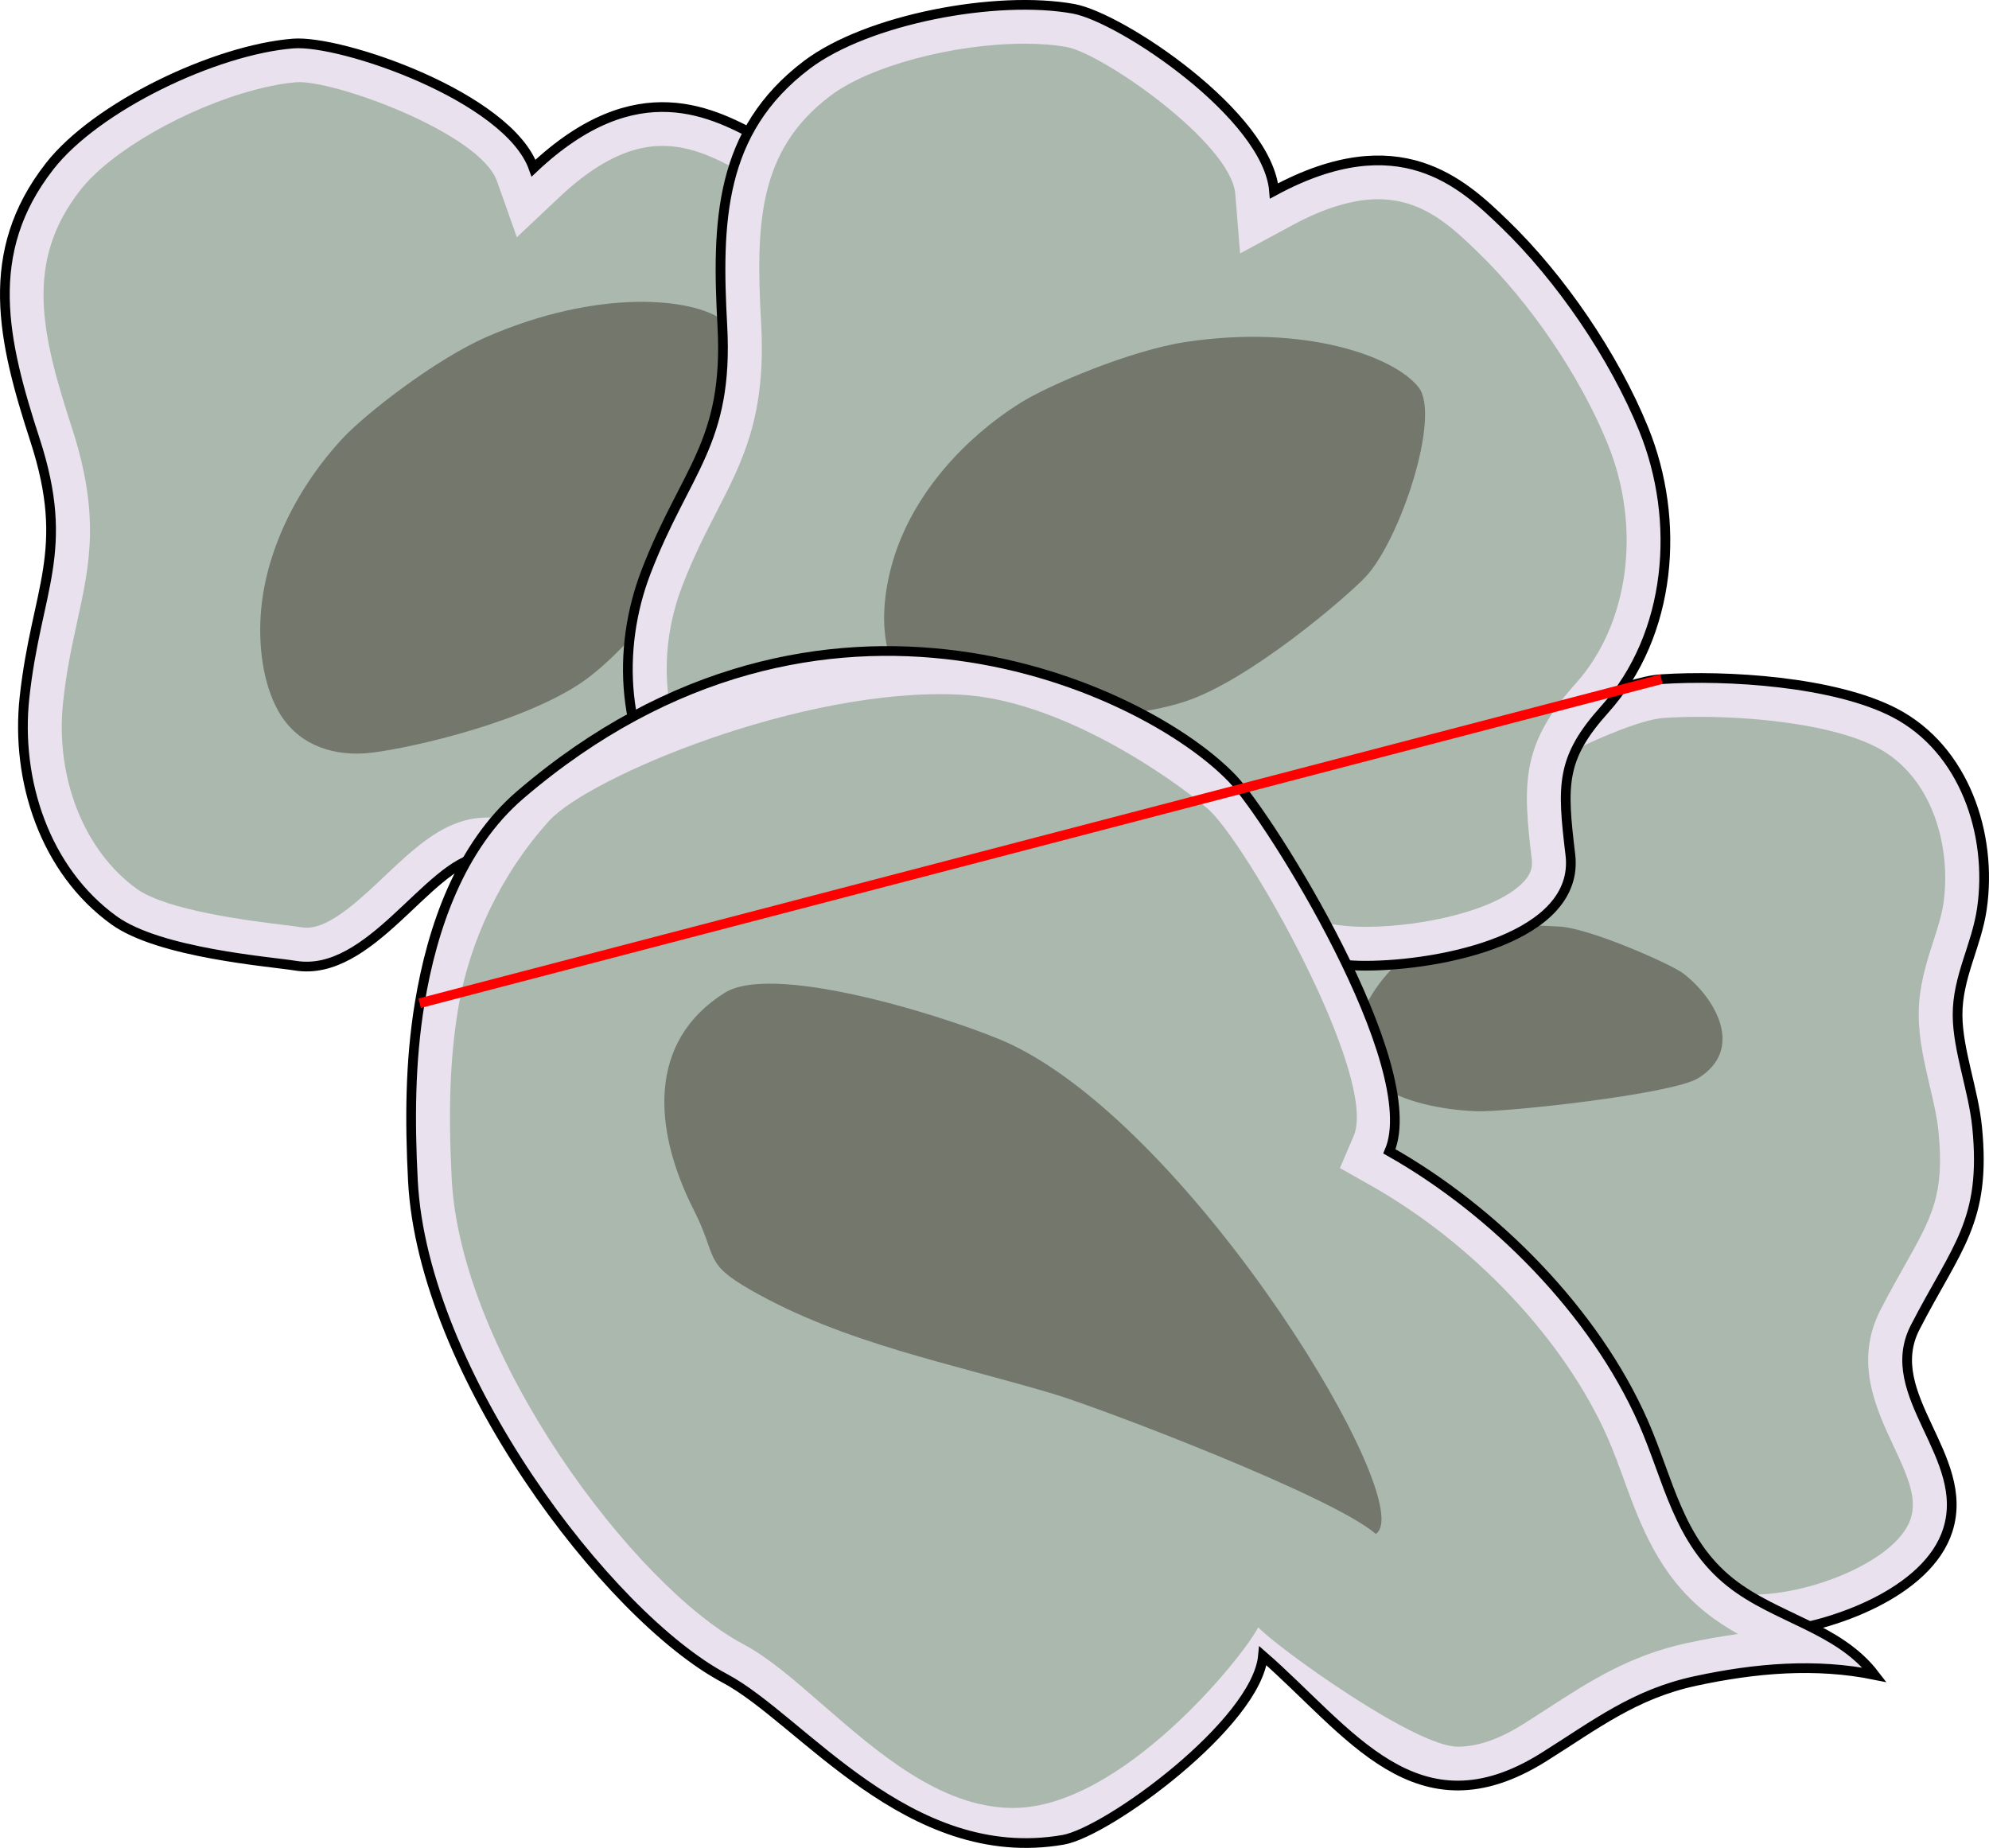
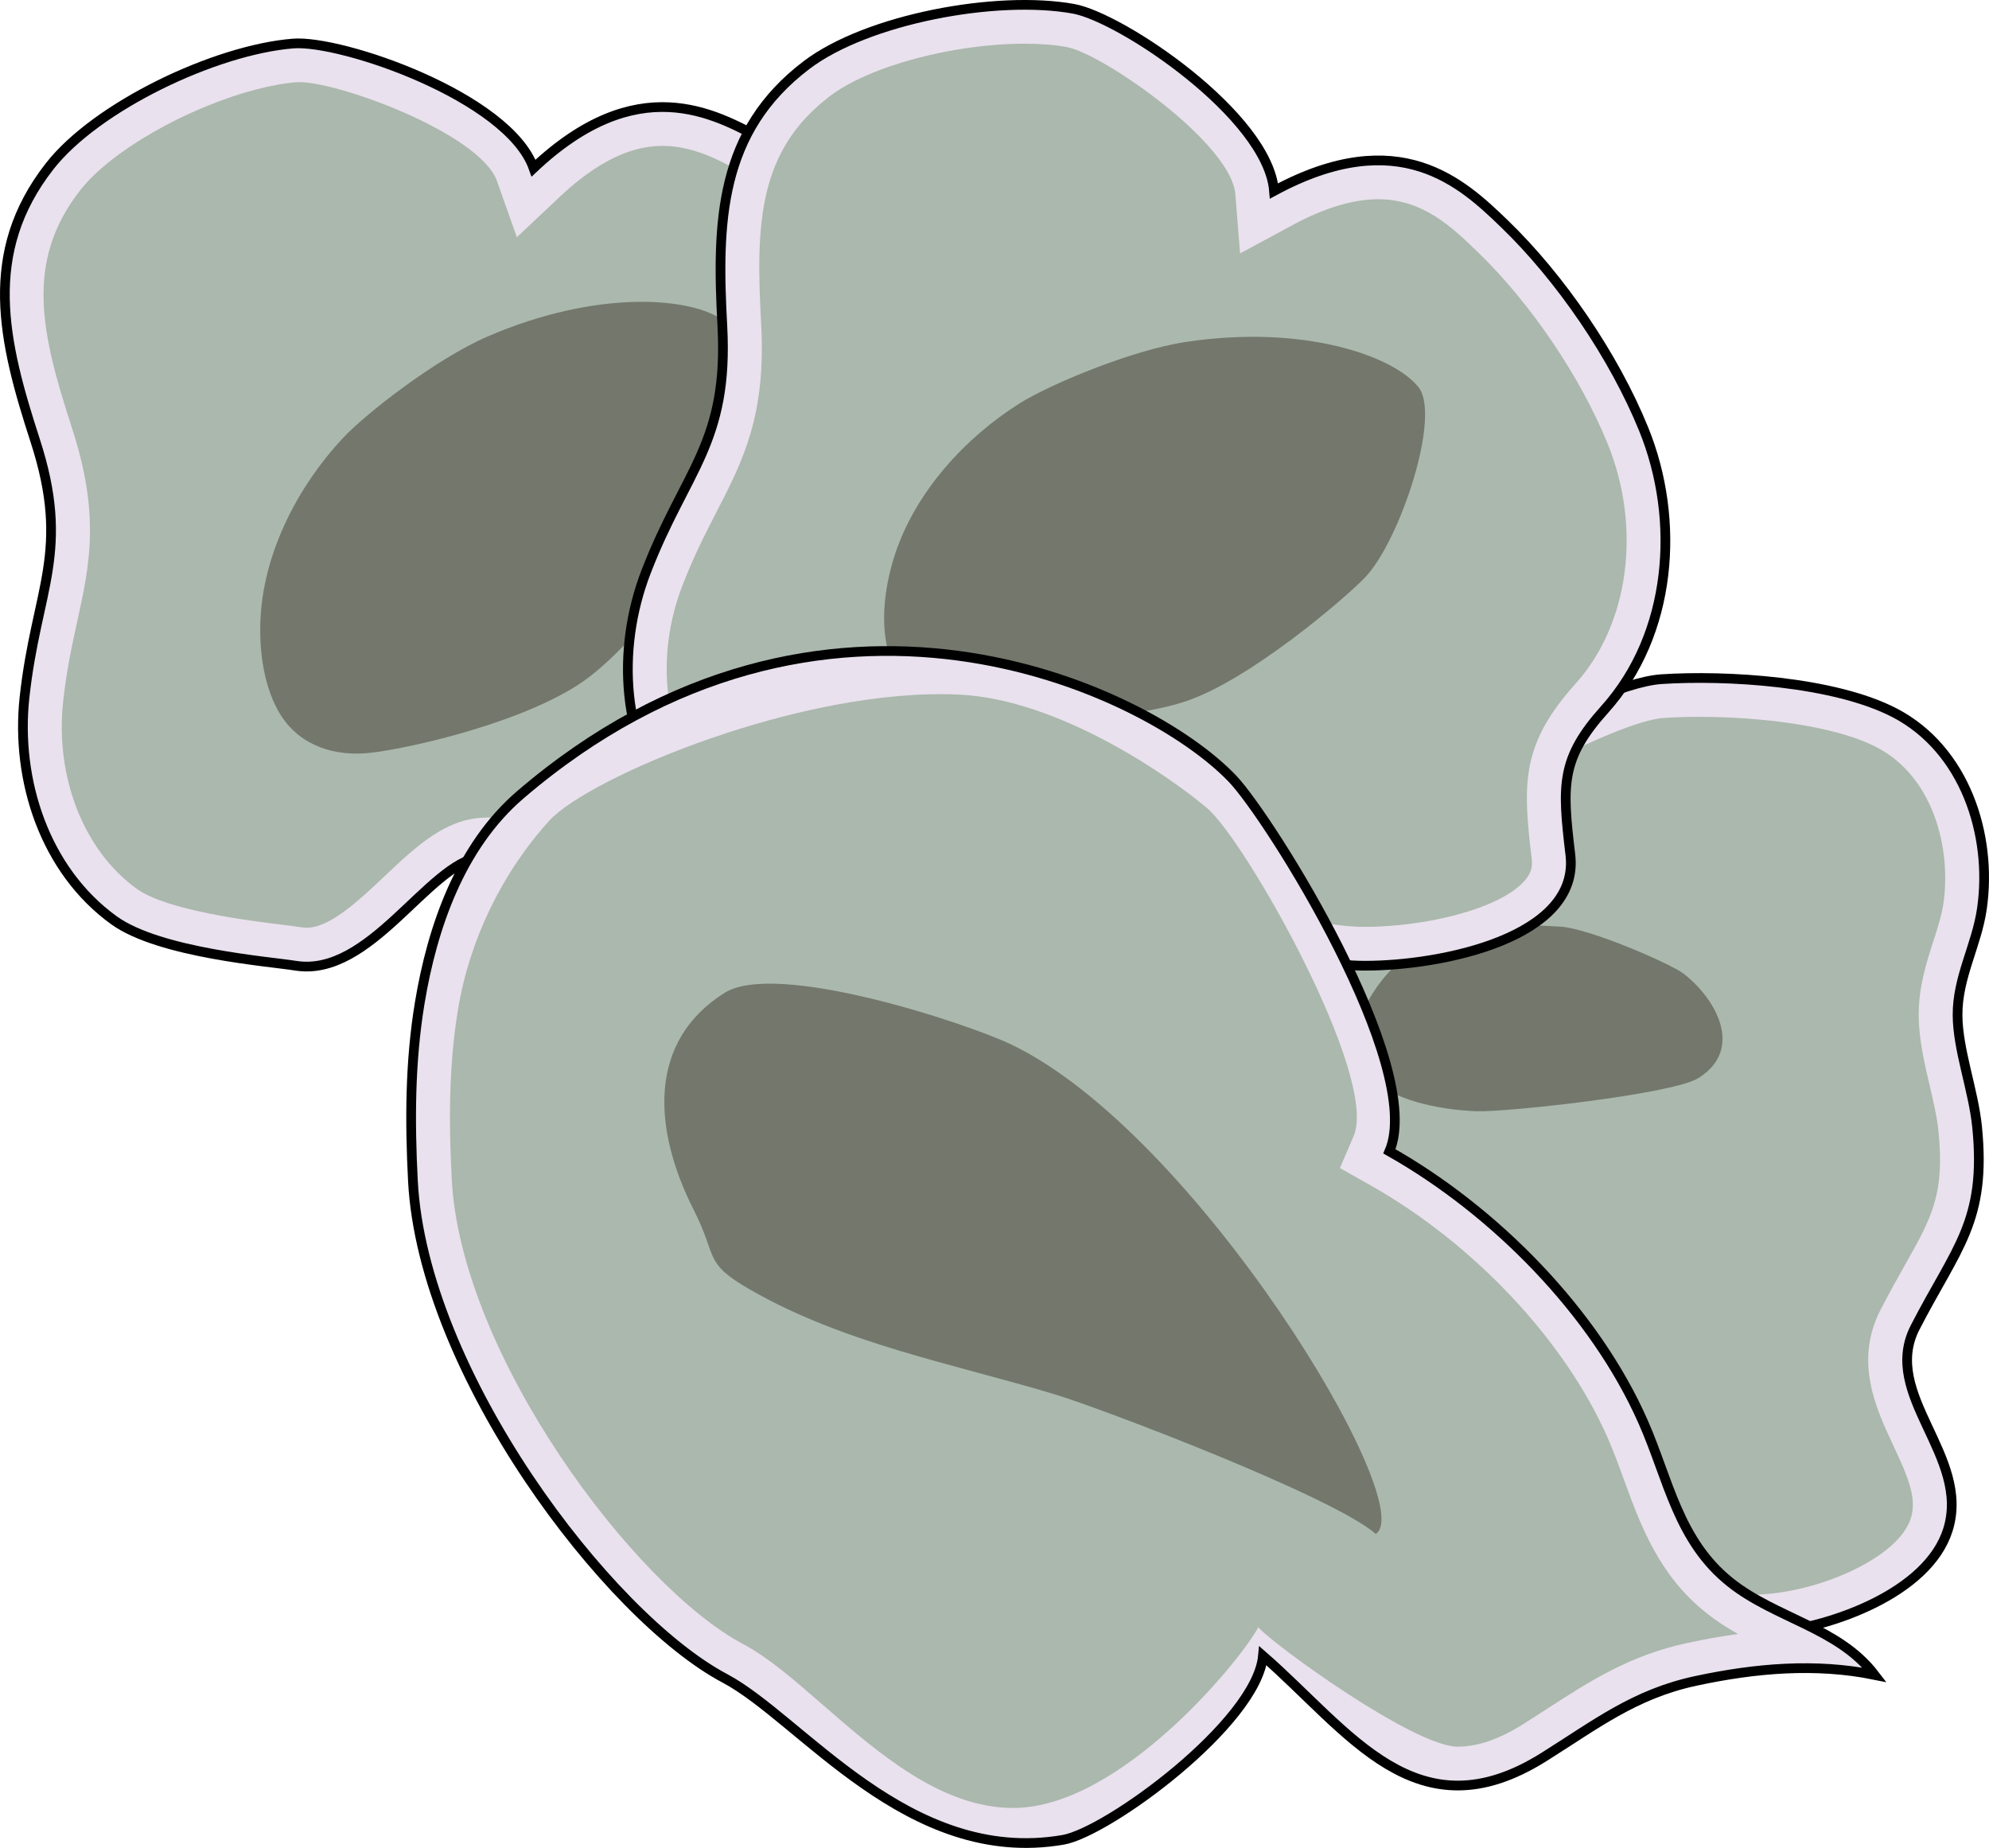
<svg xmlns="http://www.w3.org/2000/svg" version="1.1" id="圖層_1" x="0px" y="0px" width="204.749px" height="190.243px" viewBox="0 0 204.749 190.243" style="enable-background:new 0 0 204.749 190.243;" xml:space="preserve">
  <g>
    <path style="fill:#E9E1EE;stroke:#000000;stroke-miterlimit:10;" d="M171.025,69.921c6.672-0.441,17.8,0.228,24.027,3.474   c7.169,3.737,10.069,12.487,8.971,20.137c-0.55,3.828-2.539,7.061-2.51,11.011c0.027,3.581,1.633,7.688,2.012,11.488   c0.972,9.736-2.137,12.381-6.377,20.624c-3.576,6.955,5.772,13.253,3.363,20.862c-2.051,6.475-11.986,9.977-17.961,10.54   c-9.361,0.883-14.977-2.645-21.537-8.552c-6.377-5.742-12.635-11.037-19.377-16.086c-5.977-4.475-13.852-10.484-17.611-16.889   c-9.17-15.619,5.002-33.455,17.109-42.376C141.134,84.156,163.281,70.434,171.025,69.921z" />
    <path style="fill:#ABB8AD;" d="M179.785,164.193c-6.38,0-10.578-2.692-16.095-7.659c-7.181-6.465-13.427-11.649-19.656-16.314   c-4.896-3.666-13.09-9.802-16.56-15.712c-8.168-13.915,6.76-30.249,15.905-37.037c8.266-5.108,23.025-13.235,27.909-13.558   c1.135-0.075,2.367-0.113,3.664-0.113c5.908,0,13.805,0.826,18.251,3.143c5.855,3.053,7.661,10.445,6.86,16.021   c-0.184,1.273-0.603,2.573-1.047,3.949c-0.715,2.215-1.525,4.727-1.504,7.661c0.019,2.443,0.587,4.87,1.137,7.218   c0.387,1.654,0.753,3.217,0.895,4.638c0.651,6.526-0.646,8.831-3.492,13.88c-0.739,1.312-1.576,2.798-2.461,4.518   c-2.748,5.342-0.481,10.174,1.34,14.057c1.529,3.261,2.412,5.389,1.766,7.428c-1.23,3.885-8.641,7.21-14.521,7.765   C181.352,164.153,180.548,164.193,179.785,164.193z" />
    <path style="fill:#73776C;" d="M144.424,98.685c0.952-0.777,5.62-3.039,6.941-3.239c3.044-0.459,6.108-0.193,9.168-0.053   c3.024,0.139,11.485,3.847,12.778,4.849c3.353,2.598,6.266,7.795,1.51,10.754c-2.672,1.662-19.833,3.518-22.814,3.407   c-3.318-0.124-7.749-0.89-10.439-2.979C137.048,107.913,141.144,101.366,144.424,98.685z" />
  </g>
  <g>
    <path style="fill:#E9E1EE;stroke:#000000;stroke-miterlimit:10;" d="M98.012,31.251c-4.9-6.507-12.304-12.881-19.303-16.774   c-5.245-2.917-13.125-7.203-23.781,2.829C52.334,9.977,35.138,4.086,30.18,4.481C22.13,5.125,9.909,10.967,5.104,17.124   c-6.96,8.917-4.806,18-1.499,28.177c3.744,11.518,0.131,15.328-1.082,26.502C1.597,80.331,4.616,89.61,11.74,94.75   c4.689,3.383,16.104,4.248,18.663,4.666c7.698,1.257,13.638-10.464,19.052-11.201c5.759-0.784,21.811,7.281,35.018,3.771   c7.611-2.022,20.669-8.48,17.484-16.477c-2.676-6.718-3.513-9.312-0.423-15.362C106.259,50.891,104.087,39.318,98.012,31.251z" />
    <path style="fill:#ABB8AD;" d="M83.445,88.121c-7.389,1.963-16.182-0.292-23.248-2.103c-4.699-1.206-8.411-2.157-11.283-1.766   c-0.345,0.047-0.689,0.116-1.035,0.208c-3.074,0.817-5.62,3.222-8.316,5.769c-2.263,2.138-4.827,4.561-7.04,5.148   c-0.522,0.139-1.005,0.168-1.477,0.091c-0.447-0.073-1.142-0.16-2.016-0.268c-3.241-0.398-11.85-1.457-14.951-3.694   C8.631,87.575,5.655,80.01,6.5,72.234c0.35-3.221,0.907-5.767,1.446-8.229c1.283-5.866,2.392-10.931-0.537-19.941   c-3.143-9.67-4.922-17.087,0.848-24.479c3.122-4,10.845-8.443,17.965-10.335c1.57-0.417,3.008-0.68,4.276-0.781   c3.732-0.298,18.9,5.201,20.66,10.172l2.046,5.782l4.466-4.204c2.707-2.548,5.345-4.177,7.841-4.84   c4.459-1.185,8.069,0.823,11.254,2.595c6.623,3.684,13.54,9.694,18.052,15.685c5.614,7.456,6.882,17.37,3.154,24.671   C94.117,65.876,95.34,69.71,98.24,76.99c0.318,0.797,0.27,1.501-0.159,2.354C96.305,82.875,89.245,86.579,83.445,88.121z" />
    <path style="fill:#73776C;" d="M74.494,33.017c-3.229-2.419-12.945-3.286-24.313,1.632c-5.273,2.281-12.528,7.917-14.932,10.503   c-4.539,4.881-7.997,11.518-8.417,18.255c-0.198,3.167,0.228,6.897,1.768,9.706c1.845,3.362,5.247,4.684,8.96,4.442   c3.083-0.201,15.194-2.719,21.925-7.035c5.913-3.791,13.41-14.754,14.746-17.216C76.694,48.765,77.531,35.292,74.494,33.017z" />
  </g>
  <g>
    <path style="fill:#E9E1EE;stroke:#000000;stroke-miterlimit:10;" d="M169.208,44.2c-3.065-7.547-8.583-15.608-14.348-21.168   c-4.319-4.166-10.835-10.332-23.71-3.374c-0.625-7.75-15.732-17.859-20.625-18.75c-7.944-1.446-21.257,1.062-27.482,5.778   c-9.017,6.831-9.268,16.162-8.685,26.847c0.66,12.093-3.81,14.847-7.852,25.336c-3.084,8.004-2.55,17.748,3.015,24.545   c3.663,4.474,14.473,8.241,16.839,9.302c7.117,3.191,15.867-6.611,21.289-5.933c5.768,0.721,19.209,12.638,32.875,12.638   c7.875,0,22.153-2.889,21.129-11.435c-0.861-7.18-1.004-9.901,3.536-14.955C172.135,65.299,173.007,53.556,169.208,44.2z" />
    <path style="fill:#ABB8AD;" d="M140.525,95.42c-7.646,0-15.564-4.437-21.928-8.002c-4.232-2.372-7.574-4.245-10.451-4.604   c-0.345-0.043-0.695-0.064-1.054-0.064c-3.181,0-6.259,1.671-9.518,3.44c-2.736,1.485-5.837,3.168-8.126,3.168   c-0.54,0-1.014-0.095-1.451-0.291c-0.413-0.185-1.063-0.448-1.88-0.776c-3.03-1.217-11.078-4.451-13.501-7.41   c-4.257-5.199-5.19-13.274-2.377-20.573c1.165-3.023,2.357-5.341,3.511-7.582c2.747-5.339,5.119-9.95,4.603-19.41   c-0.554-10.153-0.369-17.778,7.106-23.44C89.502,6.811,98.108,4.5,105.475,4.5c1.624,0,3.082,0.115,4.333,0.343   c3.684,0.67,16.931,9.88,17.355,15.136l0.492,6.113l5.396-2.916c3.27-1.768,6.238-2.664,8.82-2.664   c4.614,0,7.588,2.868,10.211,5.397c5.455,5.262,10.596,12.847,13.418,19.794c3.512,8.647,2.191,18.555-3.287,24.654   c-5.662,6.304-5.465,10.324-4.533,18.104c0.104,0.852-0.124,1.52-0.758,2.234C154.3,93.653,146.526,95.42,140.525,95.42z" />
    <path style="fill:#73776C;" d="M146.025,39.866c-2.5-3.167-11.666-6.5-23.916-4.667c-5.684,0.851-14.142,4.435-17.129,6.316   c-5.64,3.552-10.687,9.078-12.823,15.481c-1.004,3.01-1.551,6.724-0.784,9.834c0.919,3.723,3.869,5.874,7.519,6.594   c3.031,0.598,15.383,1.274,22.996-1.168c6.688-2.145,16.75-10.816,18.673-12.852C144.107,55.651,148.375,42.844,146.025,39.866z" />
  </g>
  <g>
    <path style="fill:#E9E1EE;stroke:#000000;stroke-miterlimit:10;" d="M178.125,162.909c-5.379-4.278-6.361-10.575-8.963-16.488   c-5-11.367-15.344-21.799-26.137-27.889c3.749-8.738-12.314-34.336-16.155-38.364c-8.829-9.26-42.138-25.064-73.307,1.654   c-6.179,5.296-9.075,13.664-10.36,21.461c-0.996,6.042-1.016,12.128-0.697,18.288c1.02,19.711,20.032,44.809,32.104,51.211   c7.888,4.184,18.875,19.391,34.83,16.628c4.586-0.794,19.92-12.011,20.572-18.938c8.874,7.736,15.805,18.643,28.902,10.424   c5.352-3.357,9.34-6.486,15.611-7.837c6.199-1.336,12.389-1.857,18.45-0.628C189.25,167.554,182.81,166.636,178.125,162.909z" />
    <path style="fill:#ABB8AD;" d="M104.295,186.13c-7.399,0-13.901-5.659-19.638-10.652c-2.989-2.601-5.57-4.848-8.175-6.229   c-11.168-5.924-29.044-29.732-29.983-47.885c-0.368-7.103-0.167-12.479,0.649-17.431c1.177-7.142,4.508-14.042,9.38-19.428   c4.038-4.464,26.111-13.803,42.292-12.99c10.287,0.517,21.687,8.494,25.457,11.7c3.943,3.354,17.684,27.65,15.07,33.74   l-1.415,3.298l3.126,1.764c10.662,6.016,20.028,15.984,24.44,26.016c0.61,1.389,1.129,2.812,1.677,4.318   c1.673,4.594,3.568,9.8,8.457,13.689c1.064,0.846,2.168,1.553,3.283,2.181c-1.68,0.228-3.419,0.536-5.235,0.928   c-5.939,1.28-10.028,3.929-14.358,6.733c-0.818,0.531-1.658,1.074-2.536,1.625c-2.482,1.559-4.683,2.314-6.726,2.314   c-4.482,0-18.787-10.371-20.537-12.289C127.941,170.616,115.435,186.13,104.295,186.13z" />
    <path style="fill:#73776C;" d="M104.098,107.532c19.032,9.094,42.105,47.434,37.525,50.382   c-4.476-3.89-28.341-12.956-33.095-14.384c-10.508-3.154-21.674-5.223-31.303-10.758c-4.868-2.8-3.296-3.258-5.799-8.186   c-4.233-8.337-4.787-17.397,3.182-22.379C79.934,98.88,99.426,105.301,104.098,107.532z" />
  </g>
-   <line id="direct" style="fill:none;stroke:#FF0000;stroke-miterlimit:10;" x1="43.202" y1="103.283" x2="171.025" y2="69.921" />
+   <line id="direct" style="display:none;stroke:#FF0000;stroke-miterlimit:10;" x1="43.202" y1="103.283" x2="171.025" y2="69.921" />
</svg>
